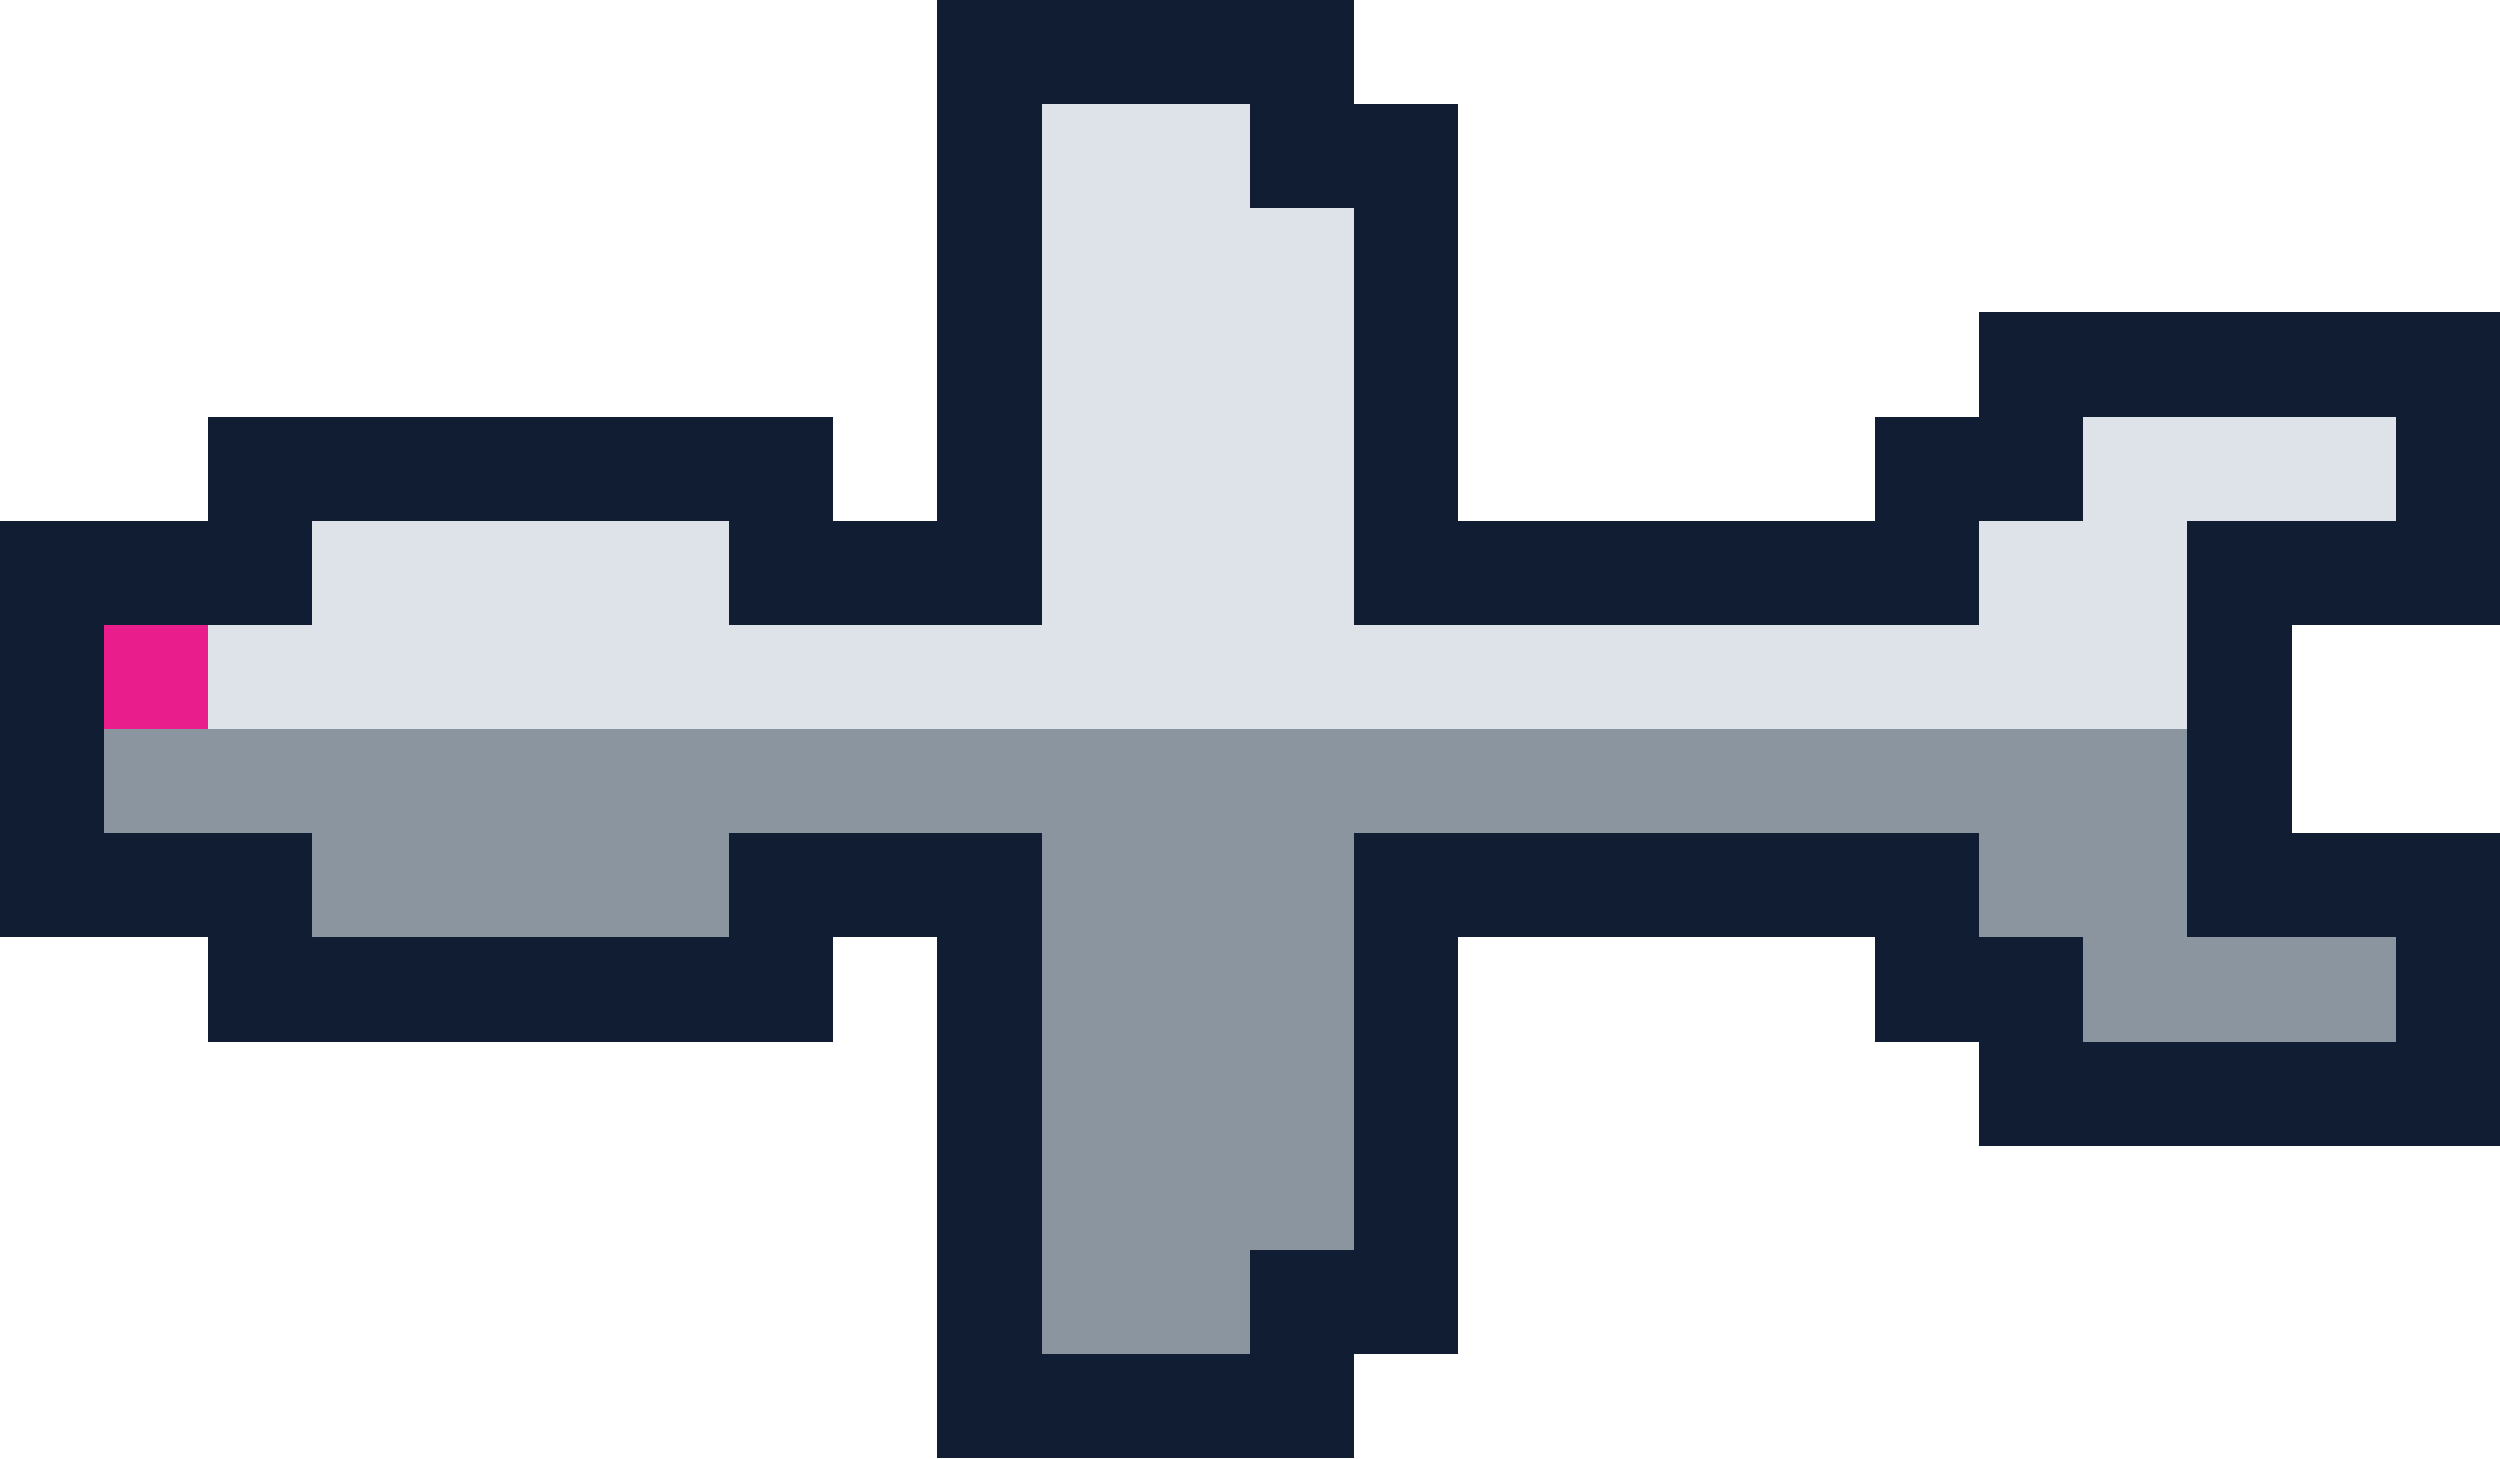
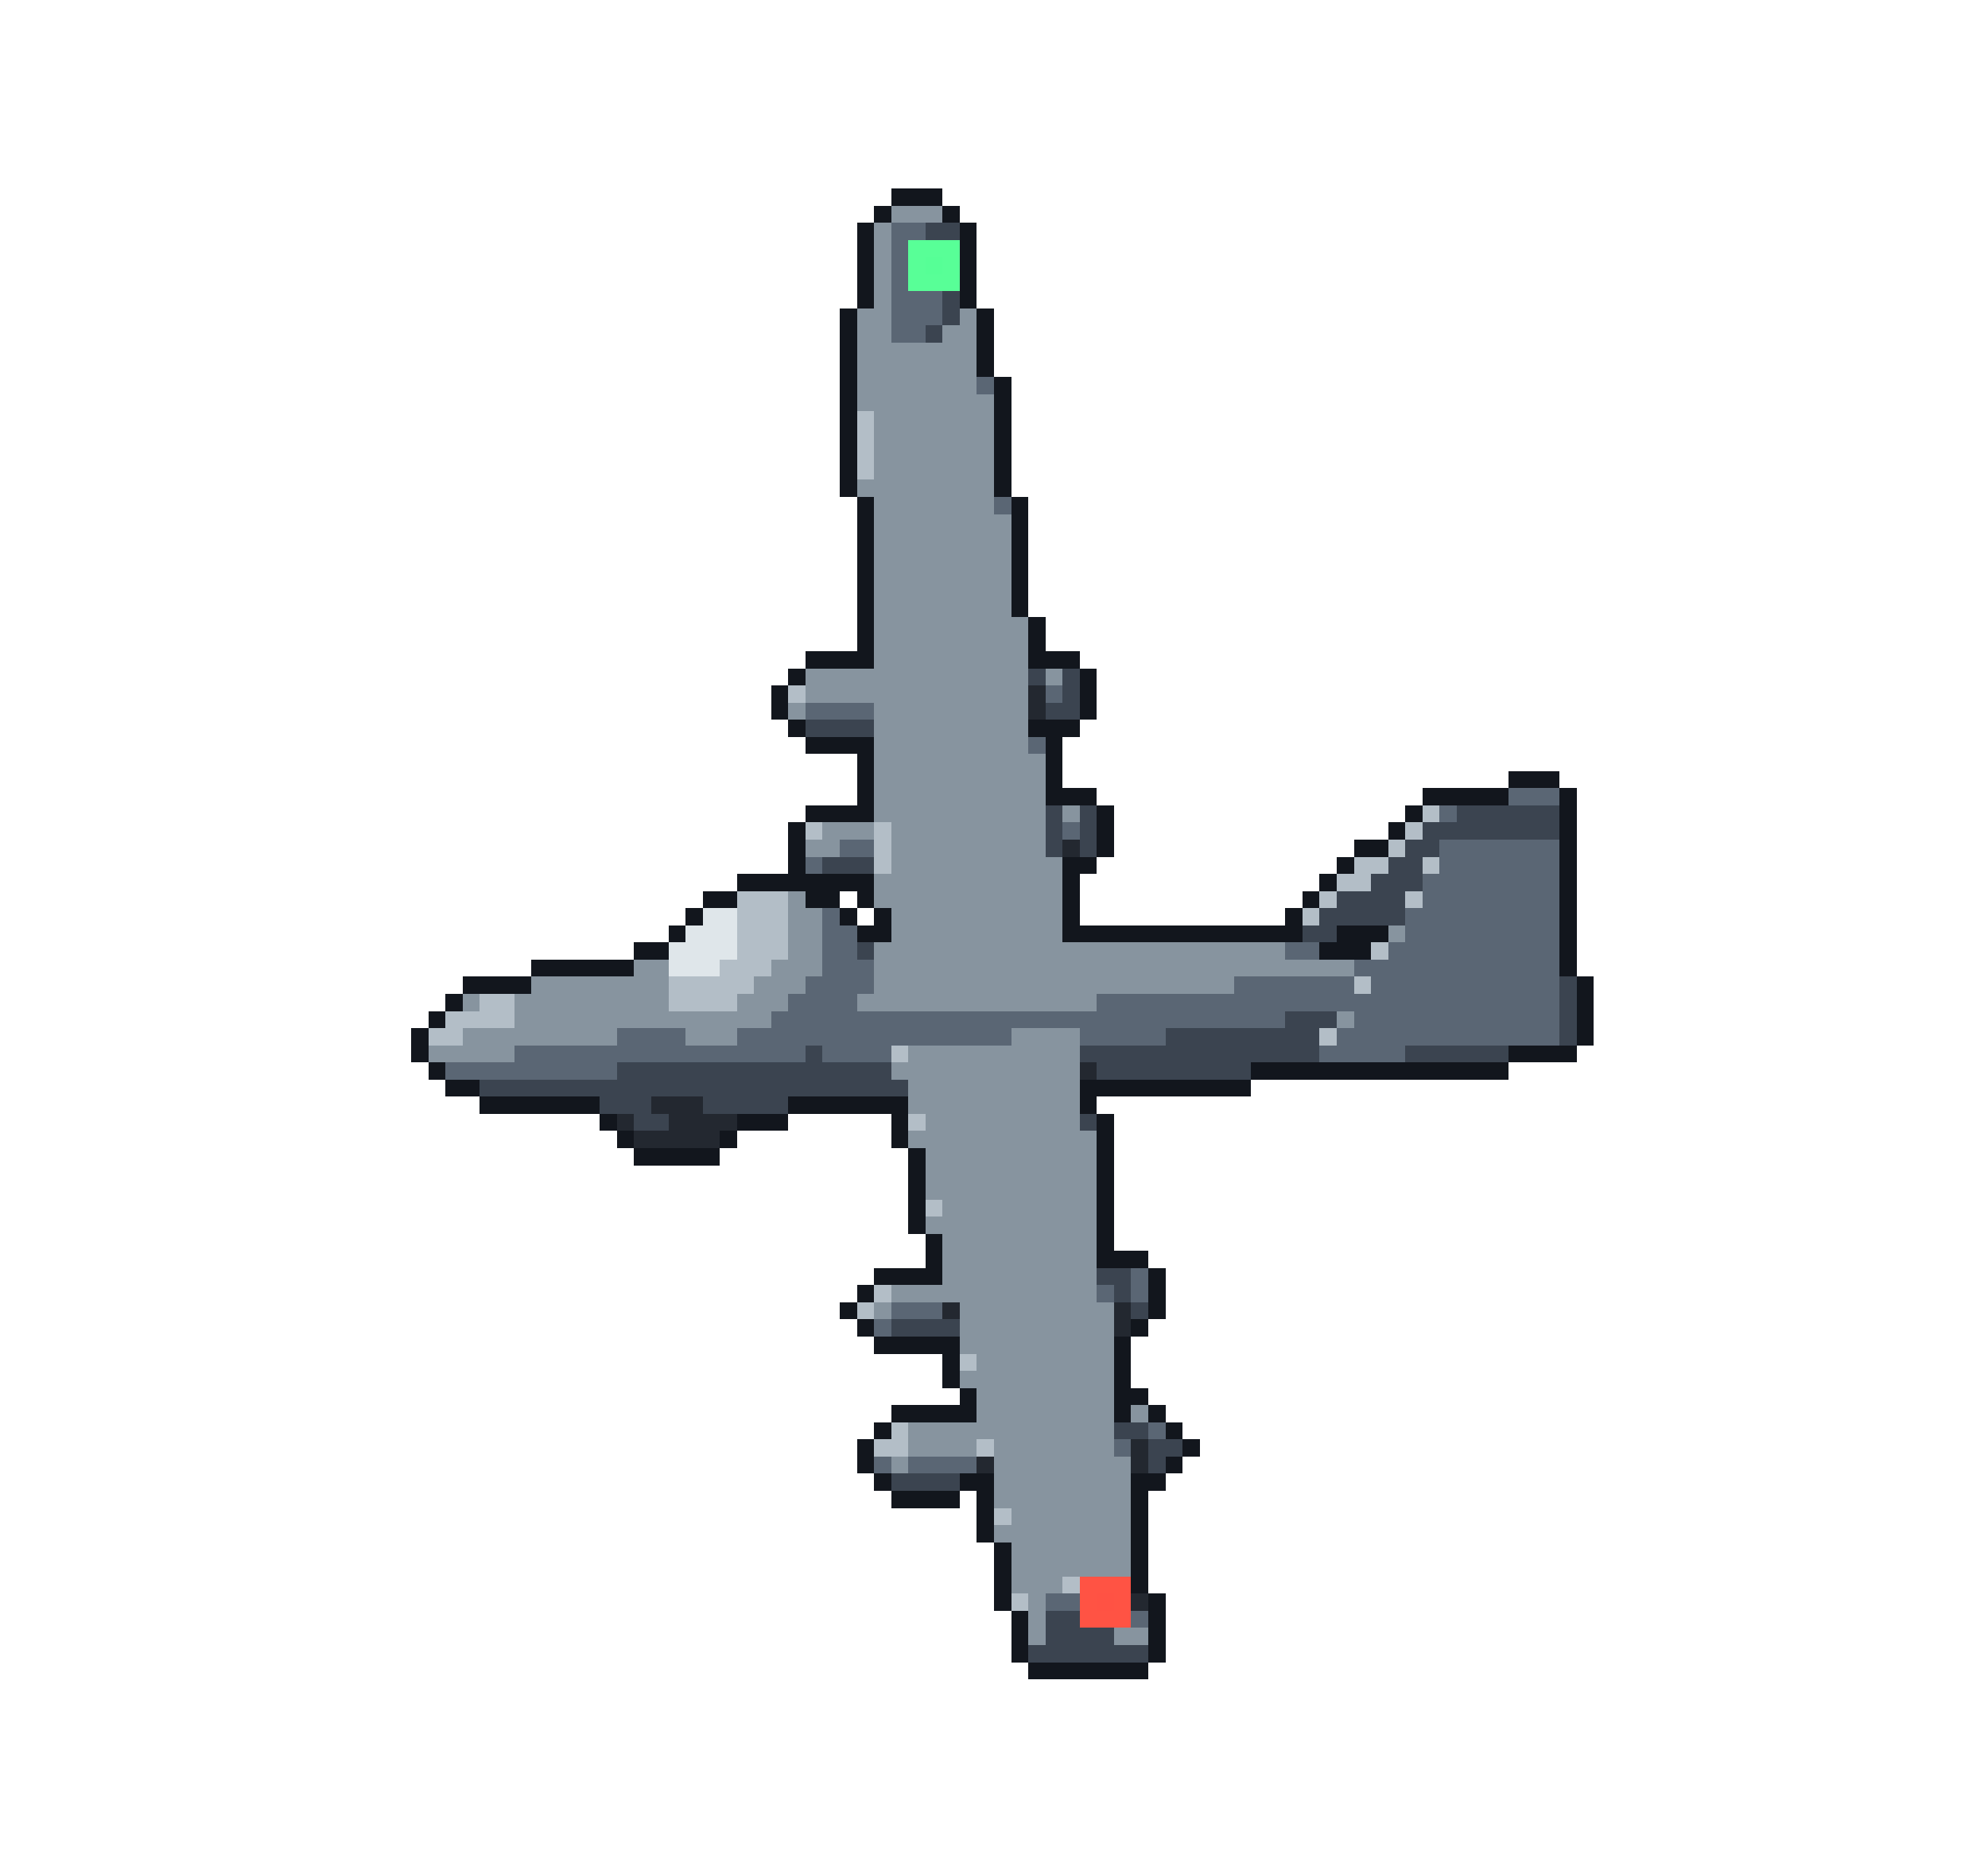
- <svg xmlns="http://www.w3.org/2000/svg" viewBox="0 0 96 56" width="96" height="56" shape-rendering="crispEdges" role="img" aria-label="Dron">
-   <rect x="36" y="0" width="4" height="4" fill="#101d33" />
-   <rect x="36" y="4" width="4" height="4" fill="#101d33" />
-   <rect x="36" y="8" width="4" height="4" fill="#101d33" />
-   <rect x="40" y="0" width="4" height="4" fill="#101d33" />
-   <rect x="44" y="0" width="4" height="4" fill="#101d33" />
-   <rect x="48" y="0" width="4" height="4" fill="#101d33" />
-   <rect x="48" y="4" width="4" height="4" fill="#101d33" />
-   <rect x="36" y="12" width="4" height="4" fill="#101d33" />
-   <rect x="52" y="4" width="4" height="4" fill="#101d33" />
-   <rect x="52" y="8" width="4" height="4" fill="#101d33" />
-   <rect x="52" y="12" width="4" height="4" fill="#101d33" />
-   <rect x="36" y="16" width="4" height="4" fill="#101d33" />
-   <rect x="52" y="16" width="4" height="4" fill="#101d33" />
-   <rect x="36" y="20" width="4" height="4" fill="#101d33" />
-   <rect x="52" y="20" width="4" height="4" fill="#101d33" />
-   <rect x="76" y="12" width="4" height="4" fill="#101d33" />
-   <rect x="76" y="16" width="4" height="4" fill="#101d33" />
-   <rect x="80" y="12" width="4" height="4" fill="#101d33" />
-   <rect x="84" y="12" width="4" height="4" fill="#101d33" />
-   <rect x="84" y="20" width="4" height="4" fill="#101d33" />
-   <rect x="88" y="12" width="4" height="4" fill="#101d33" />
-   <rect x="88" y="20" width="4" height="4" fill="#101d33" />
-   <rect x="92" y="12" width="4" height="4" fill="#101d33" />
-   <rect x="92" y="16" width="4" height="4" fill="#101d33" />
-   <rect x="92" y="20" width="4" height="4" fill="#101d33" />
-   <rect x="8" y="16" width="4" height="4" fill="#101d33" />
-   <rect x="8" y="20" width="4" height="4" fill="#101d33" />
-   <rect x="12" y="16" width="4" height="4" fill="#101d33" />
-   <rect x="16" y="16" width="4" height="4" fill="#101d33" />
-   <rect x="20" y="16" width="4" height="4" fill="#101d33" />
-   <rect x="24" y="16" width="4" height="4" fill="#101d33" />
-   <rect x="28" y="16" width="4" height="4" fill="#101d33" />
-   <rect x="28" y="20" width="4" height="4" fill="#101d33" />
-   <rect x="72" y="16" width="4" height="4" fill="#101d33" />
-   <rect x="72" y="20" width="4" height="4" fill="#101d33" />
-   <rect x="84" y="24" width="4" height="4" fill="#101d33" />
-   <rect x="0" y="20" width="4" height="4" fill="#101d33" />
-   <rect x="0" y="24" width="4" height="4" fill="#101d33" />
-   <rect x="0" y="28" width="4" height="4" fill="#101d33" />
-   <rect x="4" y="20" width="4" height="4" fill="#101d33" />
-   <rect x="32" y="20" width="4" height="4" fill="#101d33" />
-   <rect x="56" y="20" width="4" height="4" fill="#101d33" />
-   <rect x="60" y="20" width="4" height="4" fill="#101d33" />
-   <rect x="64" y="20" width="4" height="4" fill="#101d33" />
-   <rect x="68" y="20" width="4" height="4" fill="#101d33" />
-   <rect x="84" y="28" width="4" height="4" fill="#101d33" />
-   <rect x="0" y="32" width="4" height="4" fill="#101d33" />
-   <rect x="4" y="32" width="4" height="4" fill="#101d33" />
-   <rect x="8" y="32" width="4" height="4" fill="#101d33" />
-   <rect x="28" y="32" width="4" height="4" fill="#101d33" />
-   <rect x="32" y="32" width="4" height="4" fill="#101d33" />
-   <rect x="36" y="32" width="4" height="4" fill="#101d33" />
-   <rect x="52" y="32" width="4" height="4" fill="#101d33" />
-   <rect x="56" y="32" width="4" height="4" fill="#101d33" />
-   <rect x="60" y="32" width="4" height="4" fill="#101d33" />
-   <rect x="64" y="32" width="4" height="4" fill="#101d33" />
-   <rect x="68" y="32" width="4" height="4" fill="#101d33" />
-   <rect x="72" y="32" width="4" height="4" fill="#101d33" />
-   <rect x="84" y="32" width="4" height="4" fill="#101d33" />
-   <rect x="8" y="36" width="4" height="4" fill="#101d33" />
-   <rect x="12" y="36" width="4" height="4" fill="#101d33" />
-   <rect x="16" y="36" width="4" height="4" fill="#101d33" />
-   <rect x="20" y="36" width="4" height="4" fill="#101d33" />
-   <rect x="24" y="36" width="4" height="4" fill="#101d33" />
-   <rect x="28" y="36" width="4" height="4" fill="#101d33" />
-   <rect x="36" y="36" width="4" height="4" fill="#101d33" />
-   <rect x="52" y="36" width="4" height="4" fill="#101d33" />
-   <rect x="72" y="36" width="4" height="4" fill="#101d33" />
-   <rect x="76" y="36" width="4" height="4" fill="#101d33" />
-   <rect x="36" y="40" width="4" height="4" fill="#101d33" />
-   <rect x="52" y="40" width="4" height="4" fill="#101d33" />
-   <rect x="76" y="40" width="4" height="4" fill="#101d33" />
-   <rect x="80" y="40" width="4" height="4" fill="#101d33" />
-   <rect x="84" y="40" width="4" height="4" fill="#101d33" />
-   <rect x="88" y="32" width="4" height="4" fill="#101d33" />
-   <rect x="88" y="40" width="4" height="4" fill="#101d33" />
-   <rect x="92" y="32" width="4" height="4" fill="#101d33" />
-   <rect x="92" y="36" width="4" height="4" fill="#101d33" />
-   <rect x="92" y="40" width="4" height="4" fill="#101d33" />
-   <rect x="36" y="44" width="4" height="4" fill="#101d33" />
-   <rect x="52" y="44" width="4" height="4" fill="#101d33" />
-   <rect x="36" y="48" width="4" height="4" fill="#101d33" />
-   <rect x="48" y="48" width="4" height="4" fill="#101d33" />
-   <rect x="52" y="48" width="4" height="4" fill="#101d33" />
-   <rect x="36" y="52" width="4" height="4" fill="#101d33" />
-   <rect x="40" y="52" width="4" height="4" fill="#101d33" />
-   <rect x="44" y="52" width="4" height="4" fill="#101d33" />
-   <rect x="48" y="52" width="4" height="4" fill="#101d33" />
-   <rect x="40" y="4" width="4" height="4" fill="#dde3e8" />
-   <rect x="44" y="4" width="4" height="4" fill="#dde3e8" />
-   <rect x="40" y="8" width="4" height="4" fill="#dde3e8" />
-   <rect x="44" y="8" width="4" height="4" fill="#dde3e8" />
-   <rect x="48" y="8" width="4" height="4" fill="#dde3e8" />
-   <rect x="40" y="12" width="4" height="4" fill="#dde3e8" />
-   <rect x="44" y="12" width="4" height="4" fill="#dde3e8" />
-   <rect x="48" y="12" width="4" height="4" fill="#dde3e8" />
-   <rect x="40" y="16" width="4" height="4" fill="#dde3e8" />
-   <rect x="44" y="16" width="4" height="4" fill="#dde3e8" />
-   <rect x="48" y="16" width="4" height="4" fill="#dde3e8" />
-   <rect x="80" y="16" width="4" height="4" fill="#dde3e8" />
-   <rect x="84" y="16" width="4" height="4" fill="#dde3e8" />
-   <rect x="88" y="16" width="4" height="4" fill="#dde3e8" />
-   <rect x="12" y="20" width="4" height="4" fill="#dde3e8" />
-   <rect x="16" y="20" width="4" height="4" fill="#dde3e8" />
-   <rect x="20" y="20" width="4" height="4" fill="#dde3e8" />
-   <rect x="24" y="20" width="4" height="4" fill="#dde3e8" />
-   <rect x="40" y="20" width="4" height="4" fill="#dde3e8" />
-   <rect x="44" y="20" width="4" height="4" fill="#dde3e8" />
-   <rect x="48" y="20" width="4" height="4" fill="#dde3e8" />
-   <rect x="76" y="20" width="4" height="4" fill="#dde3e8" />
-   <rect x="80" y="20" width="4" height="4" fill="#dde3e8" />
-   <rect x="4" y="24" width="4" height="4" fill="#e91e8c" />
-   <rect x="8" y="24" width="4" height="4" fill="#dde3e8" />
-   <rect x="12" y="24" width="4" height="4" fill="#dde3e8" />
-   <rect x="16" y="24" width="4" height="4" fill="#dde3e8" />
-   <rect x="20" y="24" width="4" height="4" fill="#dde3e8" />
-   <rect x="24" y="24" width="4" height="4" fill="#dde3e8" />
-   <rect x="28" y="24" width="4" height="4" fill="#dde3e8" />
-   <rect x="32" y="24" width="4" height="4" fill="#dde3e8" />
-   <rect x="36" y="24" width="4" height="4" fill="#dde3e8" />
-   <rect x="40" y="24" width="4" height="4" fill="#dde3e8" />
-   <rect x="44" y="24" width="4" height="4" fill="#dde3e8" />
-   <rect x="48" y="24" width="4" height="4" fill="#dde3e8" />
-   <rect x="52" y="24" width="4" height="4" fill="#dde3e8" />
-   <rect x="56" y="24" width="4" height="4" fill="#dde3e8" />
-   <rect x="60" y="24" width="4" height="4" fill="#dde3e8" />
-   <rect x="64" y="24" width="4" height="4" fill="#dde3e8" />
-   <rect x="68" y="24" width="4" height="4" fill="#dde3e8" />
-   <rect x="72" y="24" width="4" height="4" fill="#dde3e8" />
-   <rect x="76" y="24" width="4" height="4" fill="#dde3e8" />
-   <rect x="80" y="24" width="4" height="4" fill="#dde3e8" />
-   <rect x="4" y="28" width="4" height="4" fill="#8b95a0" />
-   <rect x="8" y="28" width="4" height="4" fill="#8b95a0" />
-   <rect x="12" y="28" width="4" height="4" fill="#8b95a0" />
-   <rect x="16" y="28" width="4" height="4" fill="#8b95a0" />
-   <rect x="20" y="28" width="4" height="4" fill="#8b95a0" />
-   <rect x="24" y="28" width="4" height="4" fill="#8b95a0" />
-   <rect x="28" y="28" width="4" height="4" fill="#8b95a0" />
-   <rect x="32" y="28" width="4" height="4" fill="#8b95a0" />
-   <rect x="36" y="28" width="4" height="4" fill="#8b95a0" />
-   <rect x="40" y="28" width="4" height="4" fill="#8b95a0" />
-   <rect x="44" y="28" width="4" height="4" fill="#8b95a0" />
-   <rect x="48" y="28" width="4" height="4" fill="#8b95a0" />
-   <rect x="52" y="28" width="4" height="4" fill="#8b95a0" />
-   <rect x="56" y="28" width="4" height="4" fill="#8b95a0" />
-   <rect x="60" y="28" width="4" height="4" fill="#8b95a0" />
-   <rect x="64" y="28" width="4" height="4" fill="#8b95a0" />
-   <rect x="68" y="28" width="4" height="4" fill="#8b95a0" />
-   <rect x="72" y="28" width="4" height="4" fill="#8b95a0" />
-   <rect x="76" y="28" width="4" height="4" fill="#8b95a0" />
-   <rect x="80" y="28" width="4" height="4" fill="#8b95a0" />
-   <rect x="12" y="32" width="4" height="4" fill="#8b95a0" />
-   <rect x="16" y="32" width="4" height="4" fill="#8b95a0" />
-   <rect x="20" y="32" width="4" height="4" fill="#8b95a0" />
-   <rect x="24" y="32" width="4" height="4" fill="#8b95a0" />
-   <rect x="40" y="32" width="4" height="4" fill="#8b95a0" />
-   <rect x="44" y="32" width="4" height="4" fill="#8b95a0" />
-   <rect x="48" y="32" width="4" height="4" fill="#8b95a0" />
-   <rect x="76" y="32" width="4" height="4" fill="#8b95a0" />
-   <rect x="80" y="32" width="4" height="4" fill="#8b95a0" />
-   <rect x="40" y="36" width="4" height="4" fill="#8b95a0" />
-   <rect x="44" y="36" width="4" height="4" fill="#8b95a0" />
-   <rect x="48" y="36" width="4" height="4" fill="#8b95a0" />
-   <rect x="80" y="36" width="4" height="4" fill="#8b95a0" />
-   <rect x="84" y="36" width="4" height="4" fill="#8b95a0" />
-   <rect x="88" y="36" width="4" height="4" fill="#8b95a0" />
-   <rect x="40" y="40" width="4" height="4" fill="#8b95a0" />
-   <rect x="44" y="40" width="4" height="4" fill="#8b95a0" />
-   <rect x="48" y="40" width="4" height="4" fill="#8b95a0" />
-   <rect x="40" y="44" width="4" height="4" fill="#8b95a0" />
-   <rect x="44" y="44" width="4" height="4" fill="#8b95a0" />
-   <rect x="48" y="44" width="4" height="4" fill="#8b95a0" />
-   <rect x="40" y="48" width="4" height="4" fill="#8b95a0" />
-   <rect x="44" y="48" width="4" height="4" fill="#8b95a0" />
+ <svg xmlns="http://www.w3.org/2000/svg" viewBox="0 0 116 108" width="116" height="108" shape-rendering="crispEdges" image-rendering="pixelated" role="img" aria-label="Bayraktar TB3">
+   <rect x="52" y="11" width="3" height="1" fill="#12161d" />
+   <rect x="51" y="12" width="1" height="1" fill="#12161d" />
+   <rect x="52" y="12" width="3" height="1" fill="#87949f" />
+   <rect x="55" y="12" width="1" height="1" fill="#12161d" />
+   <rect x="50" y="13" width="1" height="1" fill="#12161d" />
+   <rect x="51" y="13" width="1" height="1" fill="#87949f" />
+   <rect x="52" y="13" width="2" height="1" fill="#5a6674" />
+   <rect x="54" y="13" width="2" height="1" fill="#3b4450" />
+   <rect x="56" y="13" width="1" height="1" fill="#12161d" />
+   <rect x="50" y="14" width="1" height="1" fill="#12161d" />
+   <rect x="51" y="14" width="1" height="1" fill="#87949f" />
+   <rect x="52" y="14" width="1" height="1" fill="#5a6674" />
+   <rect x="53" y="14" width="3" height="1" fill="#58ff97" />
+   <rect x="56" y="14" width="1" height="1" fill="#12161d" />
+   <rect x="50" y="15" width="1" height="1" fill="#12161d" />
+   <rect x="51" y="15" width="1" height="1" fill="#87949f" />
+   <rect x="52" y="15" width="1" height="1" fill="#5a6674" />
+   <rect x="53" y="15" width="1" height="1" fill="#58ff97" />
+   <rect x="54" y="15" width="1" height="1" fill="#56ff96" />
+   <rect x="55" y="15" width="1" height="1" fill="#58ff97" />
+   <rect x="56" y="15" width="1" height="1" fill="#12161d" />
+   <rect x="50" y="16" width="1" height="1" fill="#12161d" />
+   <rect x="51" y="16" width="1" height="1" fill="#87949f" />
+   <rect x="52" y="16" width="1" height="1" fill="#5a6674" />
+   <rect x="53" y="16" width="3" height="1" fill="#58ff97" />
+   <rect x="56" y="16" width="1" height="1" fill="#12161d" />
+   <rect x="50" y="17" width="1" height="1" fill="#12161d" />
+   <rect x="51" y="17" width="1" height="1" fill="#87949f" />
+   <rect x="52" y="17" width="3" height="1" fill="#5a6674" />
+   <rect x="55" y="17" width="1" height="1" fill="#3b4450" />
+   <rect x="56" y="17" width="1" height="1" fill="#12161d" />
+   <rect x="49" y="18" width="1" height="1" fill="#12161d" />
+   <rect x="50" y="18" width="2" height="1" fill="#87949f" />
+   <rect x="52" y="18" width="3" height="1" fill="#5a6674" />
+   <rect x="55" y="18" width="1" height="1" fill="#3b4450" />
+   <rect x="56" y="18" width="1" height="1" fill="#87949f" />
+   <rect x="57" y="18" width="1" height="1" fill="#12161d" />
+   <rect x="49" y="19" width="1" height="1" fill="#12161d" />
+   <rect x="50" y="19" width="2" height="1" fill="#87949f" />
+   <rect x="52" y="19" width="2" height="1" fill="#5a6674" />
+   <rect x="54" y="19" width="1" height="1" fill="#3b4450" />
+   <rect x="55" y="19" width="2" height="1" fill="#87949f" />
+   <rect x="57" y="19" width="1" height="1" fill="#12161d" />
+   <rect x="49" y="20" width="1" height="1" fill="#12161d" />
+   <rect x="50" y="20" width="7" height="1" fill="#87949f" />
+   <rect x="57" y="20" width="1" height="1" fill="#12161d" />
+   <rect x="49" y="21" width="1" height="1" fill="#12161d" />
+   <rect x="50" y="21" width="7" height="1" fill="#87949f" />
+   <rect x="57" y="21" width="1" height="1" fill="#12161d" />
+   <rect x="49" y="22" width="1" height="1" fill="#12161d" />
+   <rect x="50" y="22" width="7" height="1" fill="#87949f" />
+   <rect x="57" y="22" width="1" height="1" fill="#5a6674" />
+   <rect x="58" y="22" width="1" height="1" fill="#12161d" />
+   <rect x="49" y="23" width="1" height="1" fill="#12161d" />
+   <rect x="50" y="23" width="8" height="1" fill="#87949f" />
+   <rect x="58" y="23" width="1" height="1" fill="#12161d" />
+   <rect x="49" y="24" width="1" height="1" fill="#12161d" />
+   <rect x="50" y="24" width="1" height="1" fill="#b3bec7" />
+   <rect x="51" y="24" width="7" height="1" fill="#87949f" />
+   <rect x="58" y="24" width="1" height="1" fill="#12161d" />
+   <rect x="49" y="25" width="1" height="1" fill="#12161d" />
+   <rect x="50" y="25" width="1" height="1" fill="#b3bec7" />
+   <rect x="51" y="25" width="7" height="1" fill="#87949f" />
+   <rect x="58" y="25" width="1" height="1" fill="#12161d" />
+   <rect x="49" y="26" width="1" height="1" fill="#12161d" />
+   <rect x="50" y="26" width="1" height="1" fill="#b3bec7" />
+   <rect x="51" y="26" width="7" height="1" fill="#87949f" />
+   <rect x="58" y="26" width="1" height="1" fill="#12161d" />
+   <rect x="49" y="27" width="1" height="1" fill="#12161d" />
+   <rect x="50" y="27" width="1" height="1" fill="#b3bec7" />
+   <rect x="51" y="27" width="7" height="1" fill="#87949f" />
+   <rect x="58" y="27" width="1" height="1" fill="#12161d" />
+   <rect x="49" y="28" width="1" height="1" fill="#12161d" />
+   <rect x="50" y="28" width="8" height="1" fill="#87949f" />
+   <rect x="58" y="28" width="1" height="1" fill="#12161d" />
+   <rect x="50" y="29" width="1" height="1" fill="#12161d" />
+   <rect x="51" y="29" width="7" height="1" fill="#87949f" />
+   <rect x="58" y="29" width="1" height="1" fill="#5a6674" />
+   <rect x="59" y="29" width="1" height="1" fill="#12161d" />
+   <rect x="50" y="30" width="1" height="1" fill="#12161d" />
+   <rect x="51" y="30" width="8" height="1" fill="#87949f" />
+   <rect x="59" y="30" width="1" height="1" fill="#12161d" />
+   <rect x="50" y="31" width="1" height="1" fill="#12161d" />
+   <rect x="51" y="31" width="8" height="1" fill="#87949f" />
+   <rect x="59" y="31" width="1" height="1" fill="#12161d" />
+   <rect x="50" y="32" width="1" height="1" fill="#12161d" />
+   <rect x="51" y="32" width="8" height="1" fill="#87949f" />
+   <rect x="59" y="32" width="1" height="1" fill="#12161d" />
+   <rect x="50" y="33" width="1" height="1" fill="#12161d" />
+   <rect x="51" y="33" width="8" height="1" fill="#87949f" />
+   <rect x="59" y="33" width="1" height="1" fill="#12161d" />
+   <rect x="50" y="34" width="1" height="1" fill="#12161d" />
+   <rect x="51" y="34" width="8" height="1" fill="#87949f" />
+   <rect x="59" y="34" width="1" height="1" fill="#12161d" />
+   <rect x="50" y="35" width="1" height="1" fill="#12161d" />
+   <rect x="51" y="35" width="8" height="1" fill="#87949f" />
+   <rect x="59" y="35" width="1" height="1" fill="#12161d" />
+   <rect x="50" y="36" width="1" height="1" fill="#12161d" />
+   <rect x="51" y="36" width="9" height="1" fill="#87949f" />
+   <rect x="60" y="36" width="1" height="1" fill="#12161d" />
+   <rect x="50" y="37" width="1" height="1" fill="#12161d" />
+   <rect x="51" y="37" width="9" height="1" fill="#87949f" />
+   <rect x="60" y="37" width="1" height="1" fill="#12161d" />
+   <rect x="47" y="38" width="4" height="1" fill="#12161d" />
+   <rect x="51" y="38" width="9" height="1" fill="#87949f" />
+   <rect x="60" y="38" width="3" height="1" fill="#12161d" />
+   <rect x="46" y="39" width="1" height="1" fill="#12161d" />
+   <rect x="47" y="39" width="13" height="1" fill="#87949f" />
+   <rect x="60" y="39" width="1" height="1" fill="#3b4450" />
+   <rect x="61" y="39" width="1" height="1" fill="#87949f" />
+   <rect x="62" y="39" width="1" height="1" fill="#3b4450" />
+   <rect x="63" y="39" width="1" height="1" fill="#12161d" />
+   <rect x="45" y="40" width="1" height="1" fill="#12161d" />
+   <rect x="46" y="40" width="1" height="1" fill="#b3bec7" />
+   <rect x="47" y="40" width="13" height="1" fill="#87949f" />
+   <rect x="60" y="40" width="1" height="1" fill="#232830" />
+   <rect x="61" y="40" width="1" height="1" fill="#5a6674" />
+   <rect x="62" y="40" width="1" height="1" fill="#3b4450" />
+   <rect x="63" y="40" width="1" height="1" fill="#12161d" />
+   <rect x="45" y="41" width="1" height="1" fill="#12161d" />
+   <rect x="46" y="41" width="1" height="1" fill="#87949f" />
+   <rect x="47" y="41" width="4" height="1" fill="#5a6674" />
+   <rect x="51" y="41" width="9" height="1" fill="#87949f" />
+   <rect x="60" y="41" width="1" height="1" fill="#232830" />
+   <rect x="61" y="41" width="2" height="1" fill="#3b4450" />
+   <rect x="63" y="41" width="1" height="1" fill="#12161d" />
+   <rect x="46" y="42" width="1" height="1" fill="#12161d" />
+   <rect x="47" y="42" width="4" height="1" fill="#3b4450" />
+   <rect x="51" y="42" width="9" height="1" fill="#87949f" />
+   <rect x="60" y="42" width="3" height="1" fill="#12161d" />
+   <rect x="47" y="43" width="4" height="1" fill="#12161d" />
+   <rect x="51" y="43" width="9" height="1" fill="#87949f" />
+   <rect x="60" y="43" width="1" height="1" fill="#5a6674" />
+   <rect x="61" y="43" width="1" height="1" fill="#12161d" />
+   <rect x="50" y="44" width="1" height="1" fill="#12161d" />
+   <rect x="51" y="44" width="10" height="1" fill="#87949f" />
+   <rect x="61" y="44" width="1" height="1" fill="#12161d" />
+   <rect x="50" y="45" width="1" height="1" fill="#12161d" />
+   <rect x="51" y="45" width="10" height="1" fill="#87949f" />
+   <rect x="61" y="45" width="1" height="1" fill="#12161d" />
+   <rect x="88" y="45" width="3" height="1" fill="#12161d" />
+   <rect x="50" y="46" width="1" height="1" fill="#12161d" />
+   <rect x="51" y="46" width="10" height="1" fill="#87949f" />
+   <rect x="61" y="46" width="3" height="1" fill="#12161d" />
+   <rect x="83" y="46" width="5" height="1" fill="#12161d" />
+   <rect x="88" y="46" width="3" height="1" fill="#5a6674" />
+   <rect x="91" y="46" width="1" height="1" fill="#12161d" />
+   <rect x="47" y="47" width="4" height="1" fill="#12161d" />
+   <rect x="51" y="47" width="10" height="1" fill="#87949f" />
+   <rect x="61" y="47" width="1" height="1" fill="#3b4450" />
+   <rect x="62" y="47" width="1" height="1" fill="#87949f" />
+   <rect x="63" y="47" width="1" height="1" fill="#3b4450" />
+   <rect x="64" y="47" width="1" height="1" fill="#12161d" />
+   <rect x="82" y="47" width="1" height="1" fill="#12161d" />
+   <rect x="83" y="47" width="1" height="1" fill="#b3bec7" />
+   <rect x="84" y="47" width="1" height="1" fill="#5a6674" />
+   <rect x="85" y="47" width="6" height="1" fill="#3b4450" />
+   <rect x="91" y="47" width="1" height="1" fill="#12161d" />
+   <rect x="46" y="48" width="1" height="1" fill="#12161d" />
+   <rect x="47" y="48" width="1" height="1" fill="#b3bec7" />
+   <rect x="48" y="48" width="3" height="1" fill="#87949f" />
+   <rect x="51" y="48" width="1" height="1" fill="#b3bec7" />
+   <rect x="52" y="48" width="9" height="1" fill="#87949f" />
+   <rect x="61" y="48" width="1" height="1" fill="#3b4450" />
+   <rect x="62" y="48" width="1" height="1" fill="#5a6674" />
+   <rect x="63" y="48" width="1" height="1" fill="#3b4450" />
+   <rect x="64" y="48" width="1" height="1" fill="#12161d" />
+   <rect x="81" y="48" width="1" height="1" fill="#12161d" />
+   <rect x="82" y="48" width="1" height="1" fill="#b3bec7" />
+   <rect x="83" y="48" width="8" height="1" fill="#3b4450" />
+   <rect x="91" y="48" width="1" height="1" fill="#12161d" />
+   <rect x="46" y="49" width="1" height="1" fill="#12161d" />
+   <rect x="47" y="49" width="2" height="1" fill="#87949f" />
+   <rect x="49" y="49" width="2" height="1" fill="#5a6674" />
+   <rect x="51" y="49" width="1" height="1" fill="#b3bec7" />
+   <rect x="52" y="49" width="9" height="1" fill="#87949f" />
+   <rect x="61" y="49" width="1" height="1" fill="#3b4450" />
+   <rect x="62" y="49" width="1" height="1" fill="#232830" />
+   <rect x="63" y="49" width="1" height="1" fill="#3b4450" />
+   <rect x="64" y="49" width="1" height="1" fill="#12161d" />
+   <rect x="79" y="49" width="2" height="1" fill="#12161d" />
+   <rect x="81" y="49" width="1" height="1" fill="#b3bec7" />
+   <rect x="82" y="49" width="2" height="1" fill="#3b4450" />
+   <rect x="84" y="49" width="7" height="1" fill="#5a6674" />
+   <rect x="91" y="49" width="1" height="1" fill="#12161d" />
+   <rect x="46" y="50" width="1" height="1" fill="#12161d" />
+   <rect x="47" y="50" width="1" height="1" fill="#5a6674" />
+   <rect x="48" y="50" width="3" height="1" fill="#3b4450" />
+   <rect x="51" y="50" width="1" height="1" fill="#b3bec7" />
+   <rect x="52" y="50" width="10" height="1" fill="#87949f" />
+   <rect x="62" y="50" width="2" height="1" fill="#12161d" />
+   <rect x="78" y="50" width="1" height="1" fill="#12161d" />
+   <rect x="79" y="50" width="2" height="1" fill="#b3bec7" />
+   <rect x="81" y="50" width="2" height="1" fill="#3b4450" />
+   <rect x="83" y="50" width="1" height="1" fill="#b3bec7" />
+   <rect x="84" y="50" width="7" height="1" fill="#5a6674" />
+   <rect x="91" y="50" width="1" height="1" fill="#12161d" />
+   <rect x="43" y="51" width="8" height="1" fill="#12161d" />
+   <rect x="51" y="51" width="11" height="1" fill="#87949f" />
+   <rect x="62" y="51" width="1" height="1" fill="#12161d" />
+   <rect x="77" y="51" width="1" height="1" fill="#12161d" />
+   <rect x="78" y="51" width="2" height="1" fill="#b3bec7" />
+   <rect x="80" y="51" width="3" height="1" fill="#3b4450" />
+   <rect x="83" y="51" width="8" height="1" fill="#5a6674" />
+   <rect x="91" y="51" width="1" height="1" fill="#12161d" />
+   <rect x="41" y="52" width="2" height="1" fill="#12161d" />
+   <rect x="43" y="52" width="3" height="1" fill="#b3bec7" />
+   <rect x="46" y="52" width="1" height="1" fill="#87949f" />
+   <rect x="47" y="52" width="2" height="1" fill="#12161d" />
+   <rect x="50" y="52" width="1" height="1" fill="#12161d" />
+   <rect x="51" y="52" width="11" height="1" fill="#87949f" />
+   <rect x="62" y="52" width="1" height="1" fill="#12161d" />
+   <rect x="76" y="52" width="1" height="1" fill="#12161d" />
+   <rect x="77" y="52" width="1" height="1" fill="#b3bec7" />
+   <rect x="78" y="52" width="4" height="1" fill="#3b4450" />
+   <rect x="82" y="52" width="1" height="1" fill="#b3bec7" />
+   <rect x="83" y="52" width="8" height="1" fill="#5a6674" />
+   <rect x="91" y="52" width="1" height="1" fill="#12161d" />
+   <rect x="40" y="53" width="1" height="1" fill="#12161d" />
+   <rect x="41" y="53" width="2" height="1" fill="#dfe6ea" />
+   <rect x="43" y="53" width="3" height="1" fill="#b3bec7" />
+   <rect x="46" y="53" width="2" height="1" fill="#87949f" />
+   <rect x="48" y="53" width="1" height="1" fill="#5a6674" />
+   <rect x="49" y="53" width="1" height="1" fill="#12161d" />
+   <rect x="51" y="53" width="1" height="1" fill="#12161d" />
+   <rect x="52" y="53" width="10" height="1" fill="#87949f" />
+   <rect x="62" y="53" width="1" height="1" fill="#12161d" />
+   <rect x="75" y="53" width="1" height="1" fill="#12161d" />
+   <rect x="76" y="53" width="1" height="1" fill="#b3bec7" />
+   <rect x="77" y="53" width="5" height="1" fill="#3b4450" />
+   <rect x="82" y="53" width="9" height="1" fill="#5a6674" />
+   <rect x="91" y="53" width="1" height="1" fill="#12161d" />
+   <rect x="39" y="54" width="1" height="1" fill="#12161d" />
+   <rect x="40" y="54" width="3" height="1" fill="#dfe6ea" />
+   <rect x="43" y="54" width="3" height="1" fill="#b3bec7" />
+   <rect x="46" y="54" width="2" height="1" fill="#87949f" />
+   <rect x="48" y="54" width="2" height="1" fill="#5a6674" />
+   <rect x="50" y="54" width="2" height="1" fill="#12161d" />
+   <rect x="52" y="54" width="10" height="1" fill="#87949f" />
+   <rect x="62" y="54" width="14" height="1" fill="#12161d" />
+   <rect x="76" y="54" width="2" height="1" fill="#3b4450" />
+   <rect x="78" y="54" width="3" height="1" fill="#12161d" />
+   <rect x="81" y="54" width="1" height="1" fill="#87949f" />
+   <rect x="82" y="54" width="9" height="1" fill="#5a6674" />
+   <rect x="91" y="54" width="1" height="1" fill="#12161d" />
+   <rect x="37" y="55" width="2" height="1" fill="#12161d" />
+   <rect x="39" y="55" width="4" height="1" fill="#dfe6ea" />
+   <rect x="43" y="55" width="3" height="1" fill="#b3bec7" />
+   <rect x="46" y="55" width="2" height="1" fill="#87949f" />
+   <rect x="48" y="55" width="2" height="1" fill="#5a6674" />
+   <rect x="50" y="55" width="1" height="1" fill="#3b4450" />
+   <rect x="51" y="55" width="24" height="1" fill="#87949f" />
+   <rect x="75" y="55" width="2" height="1" fill="#5a6674" />
+   <rect x="77" y="55" width="3" height="1" fill="#12161d" />
+   <rect x="80" y="55" width="1" height="1" fill="#b3bec7" />
+   <rect x="81" y="55" width="10" height="1" fill="#5a6674" />
+   <rect x="91" y="55" width="1" height="1" fill="#12161d" />
+   <rect x="31" y="56" width="6" height="1" fill="#12161d" />
+   <rect x="37" y="56" width="2" height="1" fill="#87949f" />
+   <rect x="39" y="56" width="3" height="1" fill="#dfe6ea" />
+   <rect x="42" y="56" width="3" height="1" fill="#b3bec7" />
+   <rect x="45" y="56" width="3" height="1" fill="#87949f" />
+   <rect x="48" y="56" width="3" height="1" fill="#5a6674" />
+   <rect x="51" y="56" width="28" height="1" fill="#87949f" />
+   <rect x="79" y="56" width="12" height="1" fill="#5a6674" />
+   <rect x="91" y="56" width="1" height="1" fill="#12161d" />
+   <rect x="27" y="57" width="4" height="1" fill="#12161d" />
+   <rect x="31" y="57" width="8" height="1" fill="#87949f" />
+   <rect x="39" y="57" width="5" height="1" fill="#b3bec7" />
+   <rect x="44" y="57" width="3" height="1" fill="#87949f" />
+   <rect x="47" y="57" width="4" height="1" fill="#5a6674" />
+   <rect x="51" y="57" width="21" height="1" fill="#87949f" />
+   <rect x="72" y="57" width="7" height="1" fill="#5a6674" />
+   <rect x="79" y="57" width="1" height="1" fill="#b3bec7" />
+   <rect x="80" y="57" width="11" height="1" fill="#5a6674" />
+   <rect x="91" y="57" width="1" height="1" fill="#3b4450" />
+   <rect x="92" y="57" width="1" height="1" fill="#12161d" />
+   <rect x="26" y="58" width="1" height="1" fill="#12161d" />
+   <rect x="27" y="58" width="1" height="1" fill="#87949f" />
+   <rect x="28" y="58" width="2" height="1" fill="#b3bec7" />
+   <rect x="30" y="58" width="9" height="1" fill="#87949f" />
+   <rect x="39" y="58" width="4" height="1" fill="#b3bec7" />
+   <rect x="43" y="58" width="3" height="1" fill="#87949f" />
+   <rect x="46" y="58" width="4" height="1" fill="#5a6674" />
+   <rect x="50" y="58" width="14" height="1" fill="#87949f" />
+   <rect x="64" y="58" width="27" height="1" fill="#5a6674" />
+   <rect x="91" y="58" width="1" height="1" fill="#3b4450" />
+   <rect x="92" y="58" width="1" height="1" fill="#12161d" />
+   <rect x="25" y="59" width="1" height="1" fill="#12161d" />
+   <rect x="26" y="59" width="4" height="1" fill="#b3bec7" />
+   <rect x="30" y="59" width="15" height="1" fill="#87949f" />
+   <rect x="45" y="59" width="30" height="1" fill="#5a6674" />
+   <rect x="75" y="59" width="3" height="1" fill="#3b4450" />
+   <rect x="78" y="59" width="1" height="1" fill="#87949f" />
+   <rect x="79" y="59" width="12" height="1" fill="#5a6674" />
+   <rect x="91" y="59" width="1" height="1" fill="#3b4450" />
+   <rect x="92" y="59" width="1" height="1" fill="#12161d" />
+   <rect x="24" y="60" width="1" height="1" fill="#12161d" />
+   <rect x="25" y="60" width="2" height="1" fill="#b3bec7" />
+   <rect x="27" y="60" width="9" height="1" fill="#87949f" />
+   <rect x="36" y="60" width="4" height="1" fill="#5a6674" />
+   <rect x="40" y="60" width="3" height="1" fill="#87949f" />
+   <rect x="43" y="60" width="16" height="1" fill="#5a6674" />
+   <rect x="59" y="60" width="4" height="1" fill="#87949f" />
+   <rect x="63" y="60" width="5" height="1" fill="#5a6674" />
+   <rect x="68" y="60" width="9" height="1" fill="#3b4450" />
+   <rect x="77" y="60" width="1" height="1" fill="#b3bec7" />
+   <rect x="78" y="60" width="13" height="1" fill="#5a6674" />
+   <rect x="91" y="60" width="1" height="1" fill="#3b4450" />
+   <rect x="92" y="60" width="1" height="1" fill="#12161d" />
+   <rect x="24" y="61" width="1" height="1" fill="#12161d" />
+   <rect x="25" y="61" width="5" height="1" fill="#87949f" />
+   <rect x="30" y="61" width="17" height="1" fill="#5a6674" />
+   <rect x="47" y="61" width="1" height="1" fill="#3b4450" />
+   <rect x="48" y="61" width="4" height="1" fill="#5a6674" />
+   <rect x="52" y="61" width="1" height="1" fill="#b3bec7" />
+   <rect x="53" y="61" width="10" height="1" fill="#87949f" />
+   <rect x="63" y="61" width="14" height="1" fill="#3b4450" />
+   <rect x="77" y="61" width="5" height="1" fill="#5a6674" />
+   <rect x="82" y="61" width="6" height="1" fill="#3b4450" />
+   <rect x="88" y="61" width="4" height="1" fill="#12161d" />
+   <rect x="25" y="62" width="1" height="1" fill="#12161d" />
+   <rect x="26" y="62" width="10" height="1" fill="#5a6674" />
+   <rect x="36" y="62" width="16" height="1" fill="#3b4450" />
+   <rect x="52" y="62" width="11" height="1" fill="#87949f" />
+   <rect x="63" y="62" width="1" height="1" fill="#232830" />
+   <rect x="64" y="62" width="9" height="1" fill="#3b4450" />
+   <rect x="73" y="62" width="15" height="1" fill="#12161d" />
+   <rect x="26" y="63" width="2" height="1" fill="#12161d" />
+   <rect x="28" y="63" width="25" height="1" fill="#3b4450" />
+   <rect x="53" y="63" width="10" height="1" fill="#87949f" />
+   <rect x="63" y="63" width="10" height="1" fill="#12161d" />
+   <rect x="28" y="64" width="7" height="1" fill="#12161d" />
+   <rect x="35" y="64" width="3" height="1" fill="#3b4450" />
+   <rect x="38" y="64" width="3" height="1" fill="#232830" />
+   <rect x="41" y="64" width="5" height="1" fill="#3b4450" />
+   <rect x="46" y="64" width="7" height="1" fill="#12161d" />
+   <rect x="53" y="64" width="10" height="1" fill="#87949f" />
+   <rect x="63" y="64" width="1" height="1" fill="#12161d" />
+   <rect x="35" y="65" width="1" height="1" fill="#12161d" />
+   <rect x="36" y="65" width="1" height="1" fill="#232830" />
+   <rect x="37" y="65" width="2" height="1" fill="#3b4450" />
+   <rect x="39" y="65" width="4" height="1" fill="#232830" />
+   <rect x="43" y="65" width="3" height="1" fill="#12161d" />
+   <rect x="52" y="65" width="1" height="1" fill="#12161d" />
+   <rect x="53" y="65" width="1" height="1" fill="#b3bec7" />
+   <rect x="54" y="65" width="9" height="1" fill="#87949f" />
+   <rect x="63" y="65" width="1" height="1" fill="#3b4450" />
+   <rect x="64" y="65" width="1" height="1" fill="#12161d" />
+   <rect x="36" y="66" width="1" height="1" fill="#12161d" />
+   <rect x="37" y="66" width="5" height="1" fill="#232830" />
+   <rect x="42" y="66" width="1" height="1" fill="#12161d" />
+   <rect x="52" y="66" width="1" height="1" fill="#12161d" />
+   <rect x="53" y="66" width="11" height="1" fill="#87949f" />
+   <rect x="64" y="66" width="1" height="1" fill="#12161d" />
+   <rect x="37" y="67" width="5" height="1" fill="#12161d" />
+   <rect x="53" y="67" width="1" height="1" fill="#12161d" />
+   <rect x="54" y="67" width="10" height="1" fill="#87949f" />
+   <rect x="64" y="67" width="1" height="1" fill="#12161d" />
+   <rect x="53" y="68" width="1" height="1" fill="#12161d" />
+   <rect x="54" y="68" width="10" height="1" fill="#87949f" />
+   <rect x="64" y="68" width="1" height="1" fill="#12161d" />
+   <rect x="53" y="69" width="1" height="1" fill="#12161d" />
+   <rect x="54" y="69" width="10" height="1" fill="#87949f" />
+   <rect x="64" y="69" width="1" height="1" fill="#12161d" />
+   <rect x="53" y="70" width="1" height="1" fill="#12161d" />
+   <rect x="54" y="70" width="1" height="1" fill="#b3bec7" />
+   <rect x="55" y="70" width="9" height="1" fill="#87949f" />
+   <rect x="64" y="70" width="1" height="1" fill="#12161d" />
+   <rect x="53" y="71" width="1" height="1" fill="#12161d" />
+   <rect x="54" y="71" width="10" height="1" fill="#87949f" />
+   <rect x="64" y="71" width="1" height="1" fill="#12161d" />
+   <rect x="54" y="72" width="1" height="1" fill="#12161d" />
+   <rect x="55" y="72" width="9" height="1" fill="#87949f" />
+   <rect x="64" y="72" width="1" height="1" fill="#12161d" />
+   <rect x="54" y="73" width="1" height="1" fill="#12161d" />
+   <rect x="55" y="73" width="9" height="1" fill="#87949f" />
+   <rect x="64" y="73" width="3" height="1" fill="#12161d" />
+   <rect x="51" y="74" width="4" height="1" fill="#12161d" />
+   <rect x="55" y="74" width="9" height="1" fill="#87949f" />
+   <rect x="64" y="74" width="2" height="1" fill="#3b4450" />
+   <rect x="66" y="74" width="1" height="1" fill="#5a6674" />
+   <rect x="67" y="74" width="1" height="1" fill="#12161d" />
+   <rect x="50" y="75" width="1" height="1" fill="#12161d" />
+   <rect x="51" y="75" width="1" height="1" fill="#b3bec7" />
+   <rect x="52" y="75" width="12" height="1" fill="#87949f" />
+   <rect x="64" y="75" width="1" height="1" fill="#5a6674" />
+   <rect x="65" y="75" width="1" height="1" fill="#3b4450" />
+   <rect x="66" y="75" width="1" height="1" fill="#5a6674" />
+   <rect x="67" y="75" width="1" height="1" fill="#12161d" />
+   <rect x="49" y="76" width="1" height="1" fill="#12161d" />
+   <rect x="50" y="76" width="1" height="1" fill="#b3bec7" />
+   <rect x="51" y="76" width="1" height="1" fill="#87949f" />
+   <rect x="52" y="76" width="3" height="1" fill="#5a6674" />
+   <rect x="55" y="76" width="1" height="1" fill="#232830" />
+   <rect x="56" y="76" width="9" height="1" fill="#87949f" />
+   <rect x="65" y="76" width="1" height="1" fill="#232830" />
+   <rect x="66" y="76" width="1" height="1" fill="#3b4450" />
+   <rect x="67" y="76" width="1" height="1" fill="#12161d" />
+   <rect x="50" y="77" width="1" height="1" fill="#12161d" />
+   <rect x="51" y="77" width="1" height="1" fill="#5a6674" />
+   <rect x="52" y="77" width="4" height="1" fill="#3b4450" />
+   <rect x="56" y="77" width="9" height="1" fill="#87949f" />
+   <rect x="65" y="77" width="1" height="1" fill="#232830" />
+   <rect x="66" y="77" width="1" height="1" fill="#12161d" />
+   <rect x="51" y="78" width="5" height="1" fill="#12161d" />
+   <rect x="56" y="78" width="9" height="1" fill="#87949f" />
+   <rect x="65" y="78" width="1" height="1" fill="#12161d" />
+   <rect x="55" y="79" width="1" height="1" fill="#12161d" />
+   <rect x="56" y="79" width="1" height="1" fill="#b3bec7" />
+   <rect x="57" y="79" width="8" height="1" fill="#87949f" />
+   <rect x="65" y="79" width="1" height="1" fill="#12161d" />
+   <rect x="55" y="80" width="1" height="1" fill="#12161d" />
+   <rect x="56" y="80" width="9" height="1" fill="#87949f" />
+   <rect x="65" y="80" width="1" height="1" fill="#12161d" />
+   <rect x="56" y="81" width="1" height="1" fill="#12161d" />
+   <rect x="57" y="81" width="8" height="1" fill="#87949f" />
+   <rect x="65" y="81" width="2" height="1" fill="#12161d" />
+   <rect x="52" y="82" width="5" height="1" fill="#12161d" />
+   <rect x="57" y="82" width="8" height="1" fill="#87949f" />
+   <rect x="65" y="82" width="1" height="1" fill="#12161d" />
+   <rect x="66" y="82" width="1" height="1" fill="#87949f" />
+   <rect x="67" y="82" width="1" height="1" fill="#12161d" />
+   <rect x="51" y="83" width="1" height="1" fill="#12161d" />
+   <rect x="52" y="83" width="1" height="1" fill="#b3bec7" />
+   <rect x="53" y="83" width="12" height="1" fill="#87949f" />
+   <rect x="65" y="83" width="2" height="1" fill="#3b4450" />
+   <rect x="67" y="83" width="1" height="1" fill="#5a6674" />
+   <rect x="68" y="83" width="1" height="1" fill="#12161d" />
+   <rect x="50" y="84" width="1" height="1" fill="#12161d" />
+   <rect x="51" y="84" width="2" height="1" fill="#b3bec7" />
+   <rect x="53" y="84" width="4" height="1" fill="#87949f" />
+   <rect x="57" y="84" width="1" height="1" fill="#b3bec7" />
+   <rect x="58" y="84" width="7" height="1" fill="#87949f" />
+   <rect x="65" y="84" width="1" height="1" fill="#5a6674" />
+   <rect x="66" y="84" width="1" height="1" fill="#232830" />
+   <rect x="67" y="84" width="2" height="1" fill="#3b4450" />
+   <rect x="69" y="84" width="1" height="1" fill="#12161d" />
+   <rect x="50" y="85" width="1" height="1" fill="#12161d" />
+   <rect x="51" y="85" width="1" height="1" fill="#5a6674" />
+   <rect x="52" y="85" width="1" height="1" fill="#87949f" />
+   <rect x="53" y="85" width="4" height="1" fill="#5a6674" />
+   <rect x="57" y="85" width="1" height="1" fill="#232830" />
+   <rect x="58" y="85" width="8" height="1" fill="#87949f" />
+   <rect x="66" y="85" width="1" height="1" fill="#232830" />
+   <rect x="67" y="85" width="1" height="1" fill="#3b4450" />
+   <rect x="68" y="85" width="1" height="1" fill="#12161d" />
+   <rect x="51" y="86" width="1" height="1" fill="#12161d" />
+   <rect x="52" y="86" width="4" height="1" fill="#3b4450" />
+   <rect x="56" y="86" width="2" height="1" fill="#12161d" />
+   <rect x="58" y="86" width="8" height="1" fill="#87949f" />
+   <rect x="66" y="86" width="2" height="1" fill="#12161d" />
+   <rect x="52" y="87" width="4" height="1" fill="#12161d" />
+   <rect x="57" y="87" width="1" height="1" fill="#12161d" />
+   <rect x="58" y="87" width="8" height="1" fill="#87949f" />
+   <rect x="66" y="87" width="1" height="1" fill="#12161d" />
+   <rect x="57" y="88" width="1" height="1" fill="#12161d" />
+   <rect x="58" y="88" width="1" height="1" fill="#b3bec7" />
+   <rect x="59" y="88" width="7" height="1" fill="#87949f" />
+   <rect x="66" y="88" width="1" height="1" fill="#12161d" />
+   <rect x="57" y="89" width="1" height="1" fill="#12161d" />
+   <rect x="58" y="89" width="8" height="1" fill="#87949f" />
+   <rect x="66" y="89" width="1" height="1" fill="#12161d" />
+   <rect x="58" y="90" width="1" height="1" fill="#12161d" />
+   <rect x="59" y="90" width="7" height="1" fill="#87949f" />
+   <rect x="66" y="90" width="1" height="1" fill="#12161d" />
+   <rect x="58" y="91" width="1" height="1" fill="#12161d" />
+   <rect x="59" y="91" width="7" height="1" fill="#87949f" />
+   <rect x="66" y="91" width="1" height="1" fill="#12161d" />
+   <rect x="58" y="92" width="1" height="1" fill="#12161d" />
+   <rect x="59" y="92" width="3" height="1" fill="#87949f" />
+   <rect x="62" y="92" width="1" height="1" fill="#b3bec7" />
+   <rect x="63" y="92" width="3" height="1" fill="#ff5344" />
+   <rect x="66" y="92" width="1" height="1" fill="#12161d" />
+   <rect x="58" y="93" width="1" height="1" fill="#12161d" />
+   <rect x="59" y="93" width="1" height="1" fill="#b3bec7" />
+   <rect x="60" y="93" width="1" height="1" fill="#87949f" />
+   <rect x="61" y="93" width="2" height="1" fill="#5a6674" />
+   <rect x="63" y="93" width="1" height="1" fill="#ff5344" />
+   <rect x="64" y="93" width="1" height="1" fill="#ff5244" />
+   <rect x="65" y="93" width="1" height="1" fill="#ff5344" />
+   <rect x="66" y="93" width="1" height="1" fill="#232830" />
+   <rect x="67" y="93" width="1" height="1" fill="#12161d" />
+   <rect x="59" y="94" width="1" height="1" fill="#12161d" />
+   <rect x="60" y="94" width="1" height="1" fill="#87949f" />
+   <rect x="61" y="94" width="2" height="1" fill="#3b4450" />
+   <rect x="63" y="94" width="3" height="1" fill="#ff5344" />
+   <rect x="66" y="94" width="1" height="1" fill="#5a6674" />
+   <rect x="67" y="94" width="1" height="1" fill="#12161d" />
+   <rect x="59" y="95" width="1" height="1" fill="#12161d" />
+   <rect x="60" y="95" width="1" height="1" fill="#87949f" />
+   <rect x="61" y="95" width="4" height="1" fill="#3b4450" />
+   <rect x="65" y="95" width="2" height="1" fill="#87949f" />
+   <rect x="67" y="95" width="1" height="1" fill="#12161d" />
+   <rect x="59" y="96" width="1" height="1" fill="#12161d" />
+   <rect x="60" y="96" width="7" height="1" fill="#3b4450" />
+   <rect x="67" y="96" width="1" height="1" fill="#12161d" />
+   <rect x="60" y="97" width="7" height="1" fill="#12161d" />
</svg>
